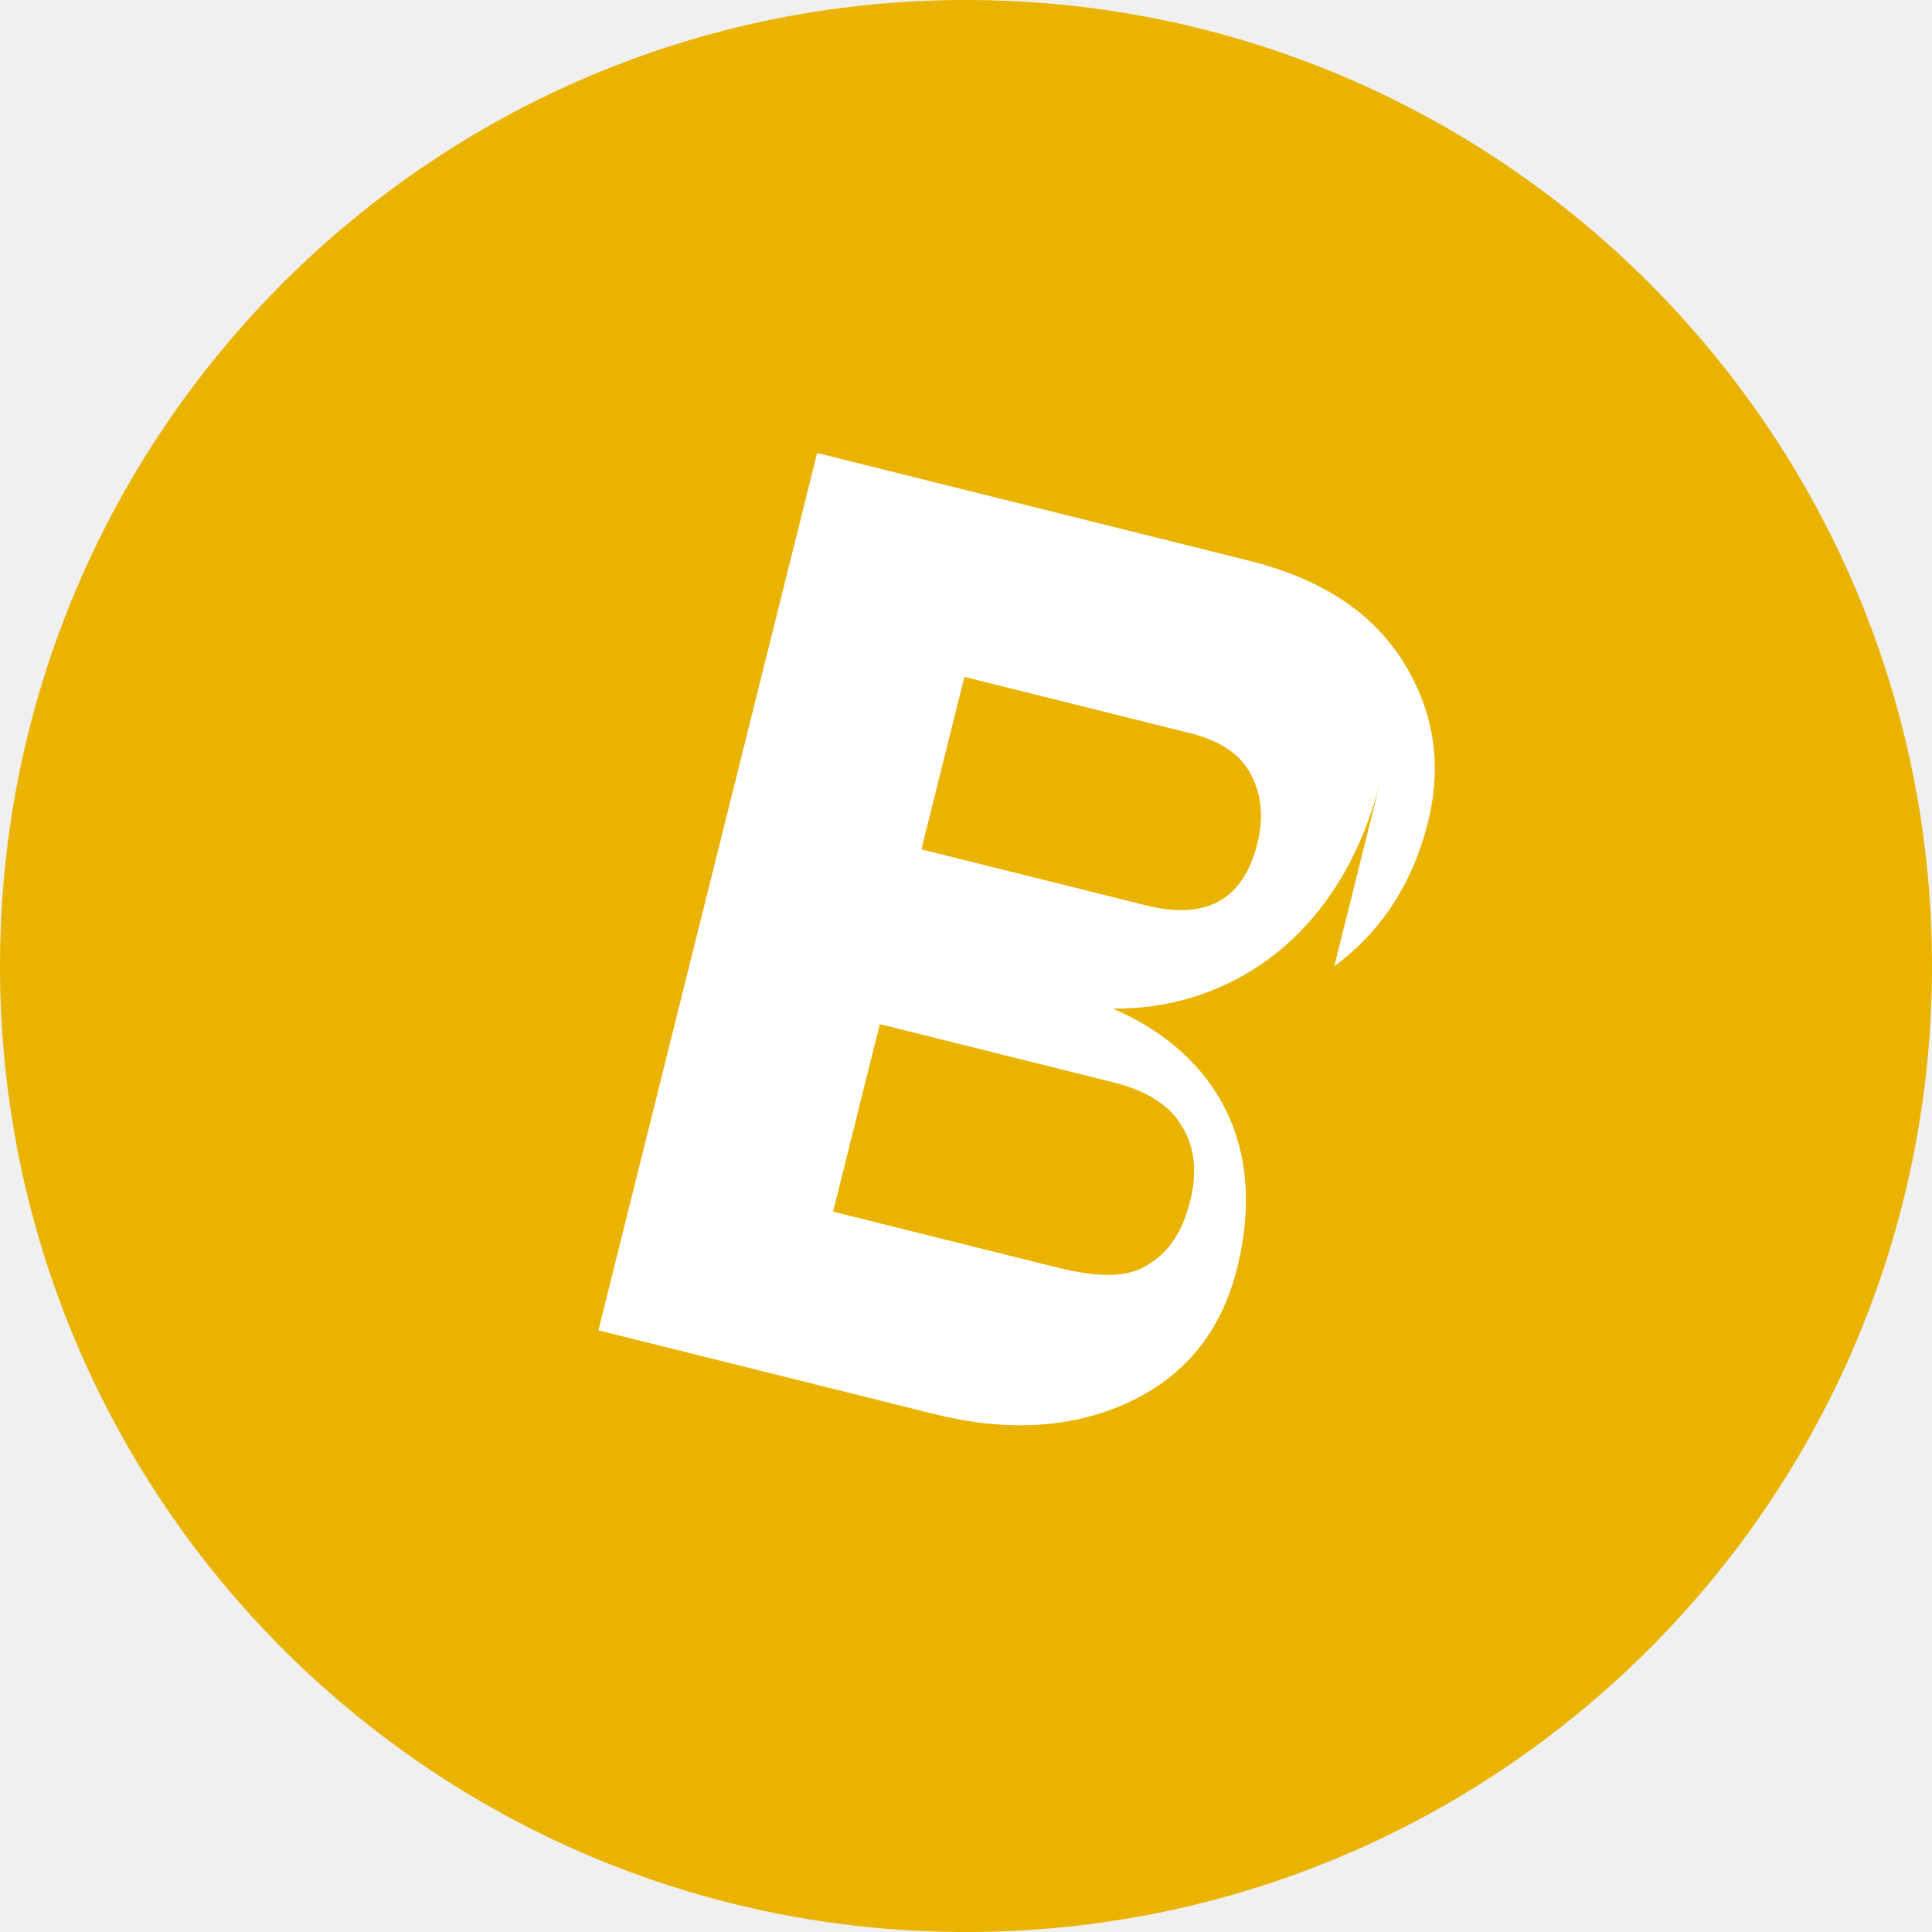
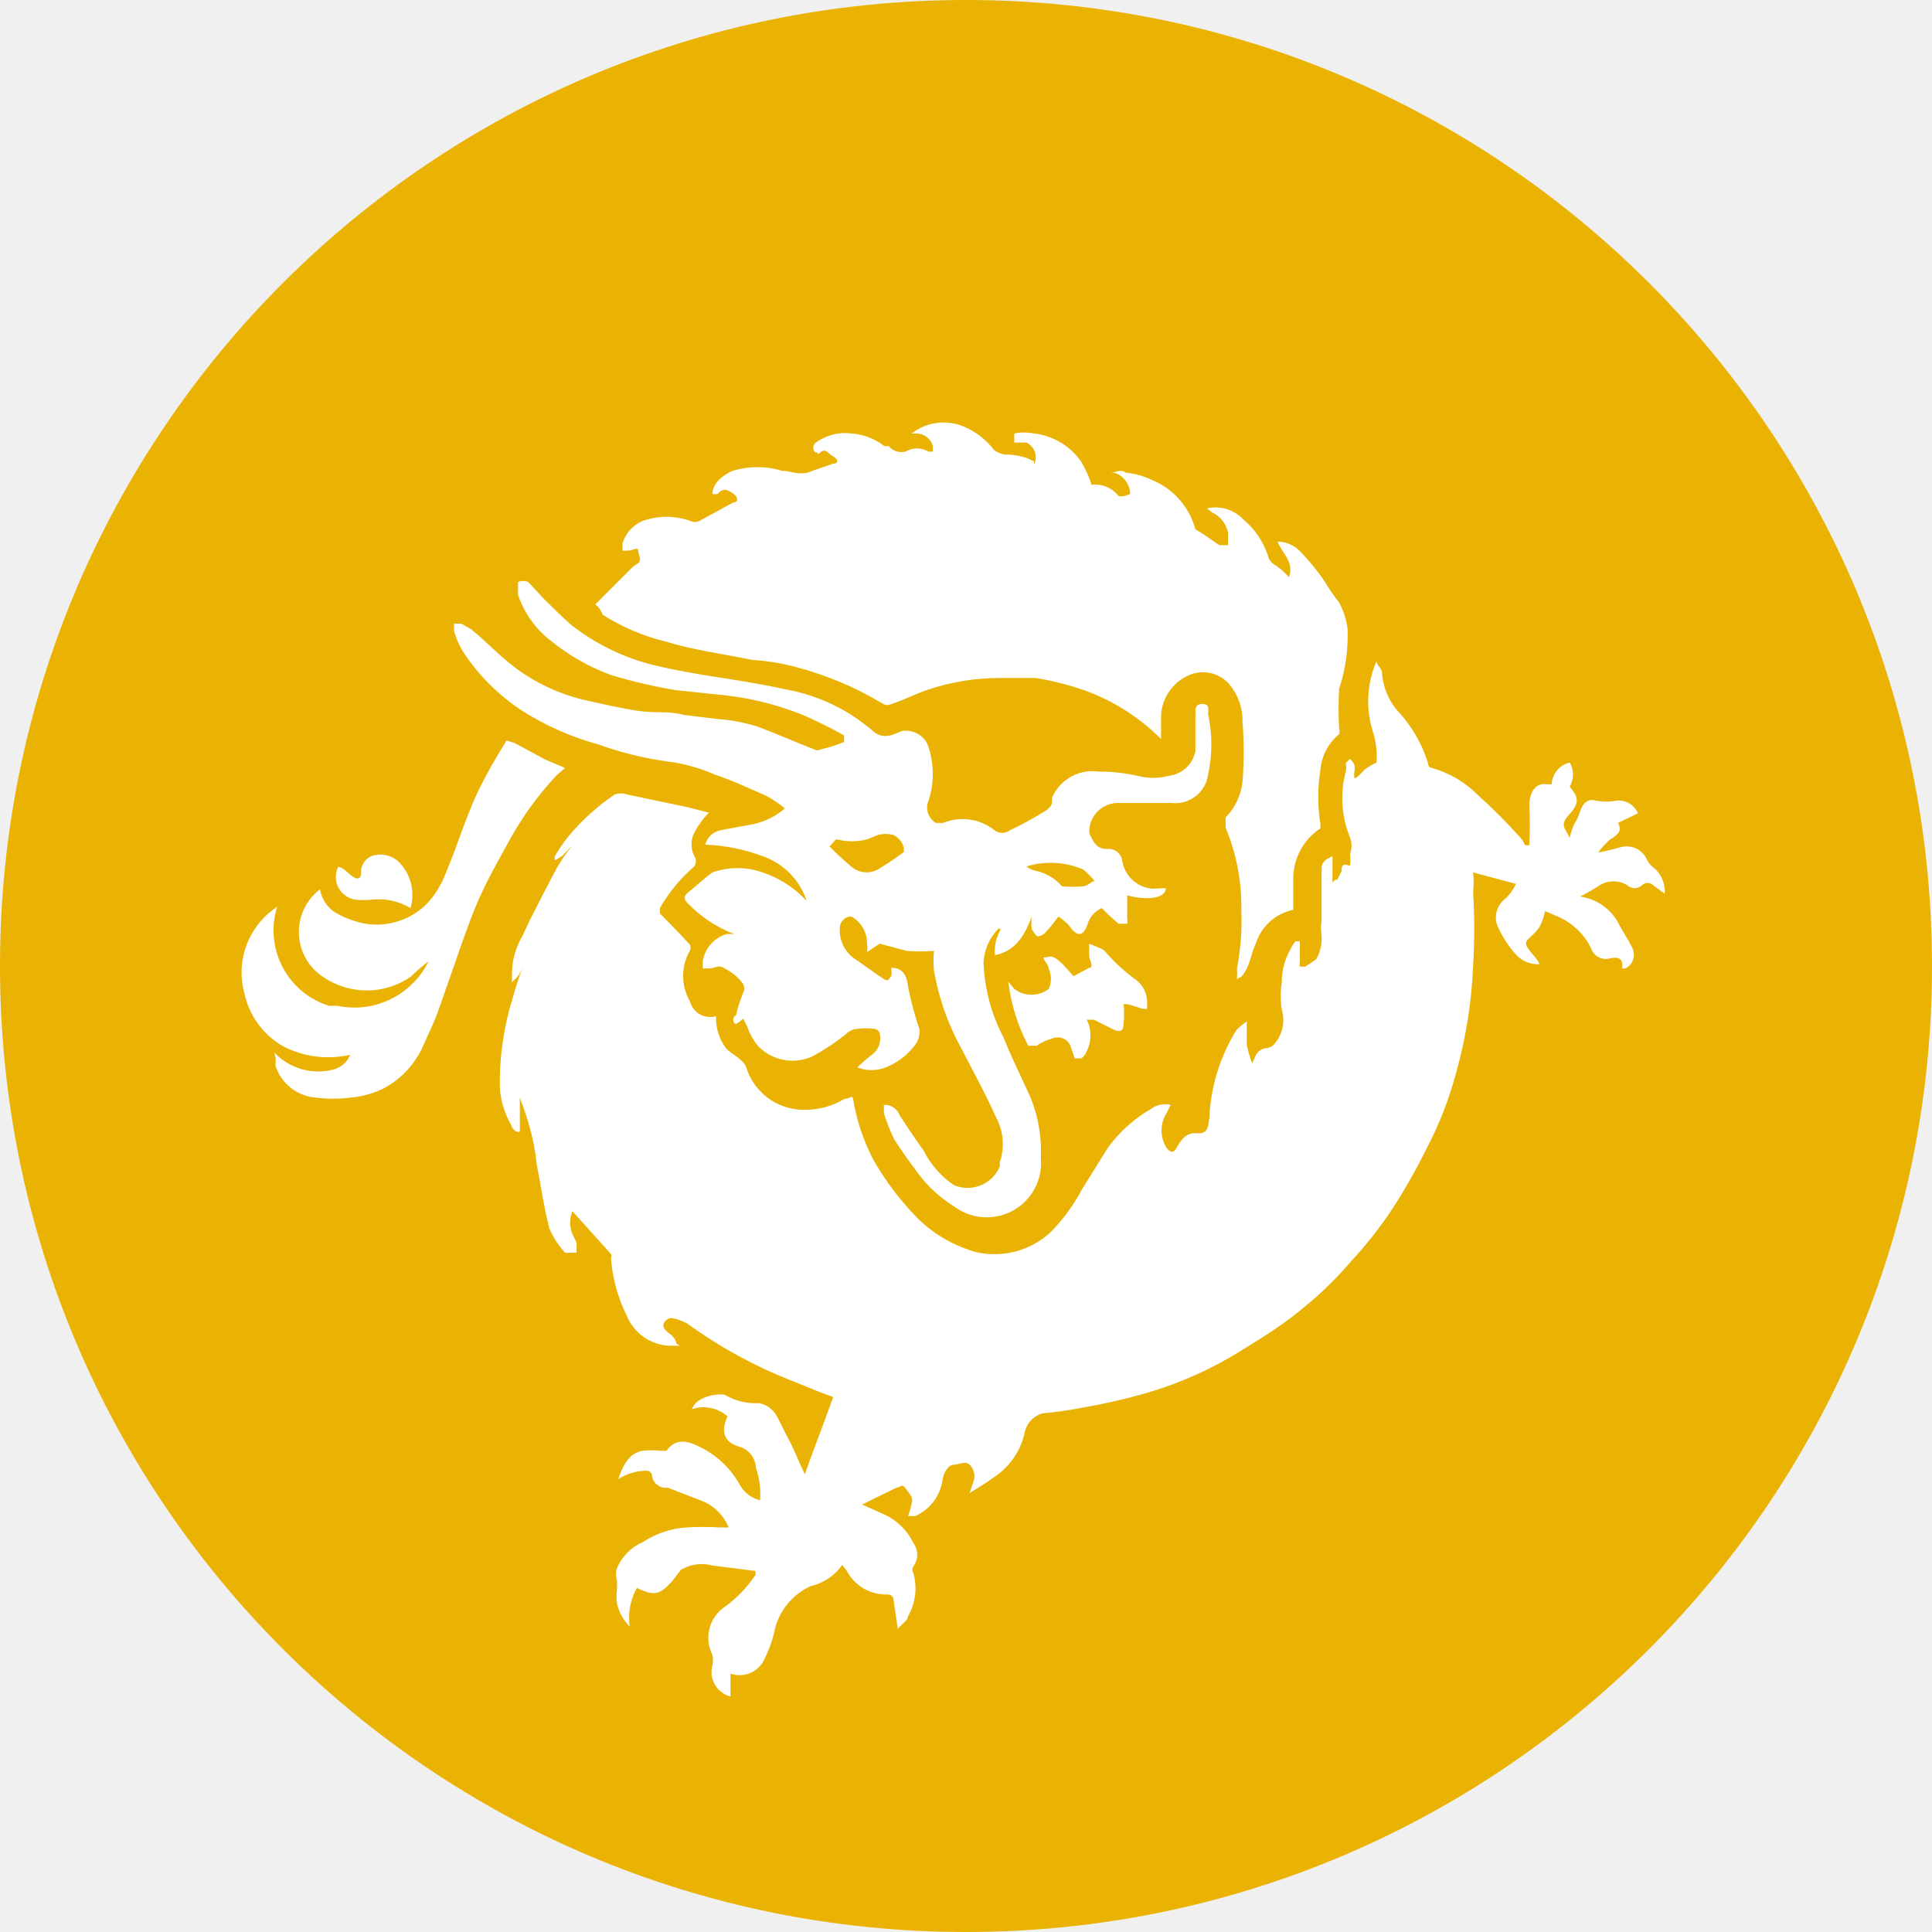
- <svg xmlns="http://www.w3.org/2000/svg" viewBox="0 0 100 100">
-   <circle cx="50" cy="50" r="50" fill="#EAB300" />
-   <path fill="#FFF" d="M68.5 45.4c1.9-2.3 2.9-5.1 2.9-8.4 0-3.1-1.1-5.7-3.3-7.8-2.2-2.1-5.2-3.1-9-3.1h-23v46.8H54c3.9 0 7.1-1 9.6-3 2.5-2 3.8-4.7 3.8-8.1 0-7.3-4.5-10.7-9.5-11.5 5.2-1.2 10.6-5.8 10.6-14.9zm-22.1-9.9h11.9c1.6 0 2.8.4 3.6 1.3.8.9 1.2 2 1.2 3.4 0 3-1.6 4.5-4.8 4.5h-12v-9.2h.1zm12.8 28.5H46.4v-10h12.5c1.8 0 3.2.5 4 1.4.9.9 1.3 2.1 1.3 3.6 0 1.6-.4 2.8-1.3 3.7-.8.9-2.3 1.3-4.5 1.3z" transform="rotate(14 50 50)" />
+ <svg xmlns="http://www.w3.org/2000/svg" width="32" height="32" viewBox="0 0 32 32">
+   <g fill="none">
+     <circle cx="16" cy="16" r="16" fill="#EAB304" />
+     <path d="M22.15 14.57l.07-.14c0-.07 0-.14.14-.09a.56.56 0 000-.19.4.4 0 000-.28 1.71 1.71 0 01-.07-1.09.3.3 0 000-.14l.07-.07a.33.33 0 01.07.09.3.3 0 010 .14v.07c0 .07.12-.07.17-.12a1 1 0 01.2-.12 1.36 1.36 0 00-.07-.54 1.67 1.67 0 01.07-1.14c0 .07.09.12.09.19.017.26.127.505.31.69.203.233.356.505.45.8 0 0 0 .09.07.09.288.083.55.237.76.45.242.218.472.448.69.69a.49.49 0 01.09.14h.07a6.23 6.23 0 000-.66c0-.19.09-.38.28-.35h.09a.39.39 0 01.3-.36.4.4 0 010 .4c.14.17.17.26 0 .45s-.09.21 0 .4a.86.86 0 01.12-.31c.05-.1.07-.26.19-.31a.18.18 0 01.12 0 .9.9 0 00.35 0 .35.35 0 01.35.21l-.33.16c.07.14 0 .19-.14.28a1.53 1.53 0 00-.19.21 3.42 3.42 0 00.38-.09.37.37 0 01.43.21.35.35 0 00.12.14.5.5 0 01.17.33.18.18 0 010 .09l-.19-.14a.13.13 0 00-.18 0 .18.18 0 01-.25 0 .44.44 0 00-.45 0 3.22 3.22 0 01-.33.19.85.85 0 01.63.43c.07.14.17.28.24.43a.25.25 0 01-.12.33h-.05v-.05c0-.12-.07-.14-.19-.12a.26.26 0 01-.33-.17 1.1 1.1 0 00-.55-.52l-.21-.09a.85.85 0 01-.09.26.63.63 0 01-.12.14c-.14.12-.14.14 0 .31.14.17.07.09.12.17a.49.49 0 01-.4-.17 1.77 1.77 0 01-.3-.47.39.39 0 01.14-.45.85.85 0 00.17-.24l-.71-.19a1.6 1.6 0 010 .33c.024.403.024.807 0 1.21a7.7 7.7 0 01-.28 1.77 6 6 0 01-.5 1.28 9.54 9.54 0 01-.61 1.06 6.8 6.8 0 01-.64.8 5.9 5.9 0 01-.78.76c-.31.26-.64.47-1 .69a6.21 6.21 0 01-1.56.71 9.81 9.81 0 01-1.13.26 5.94 5.94 0 01-.64.09.43.43 0 00-.28.28 1.19 1.19 0 01-.52.78c-.12.09-.26.17-.4.26l.07-.21a.27.27 0 00-.07-.26c-.07-.07-.17 0-.26 0s-.17.12-.19.26a.77.77 0 01-.45.59h-.12a1.45 1.45 0 00.07-.26c0-.07-.07-.14-.12-.21-.05-.07-.09 0-.14 0l-.43.21-.14.07.38.17a1 1 0 01.47.47.32.32 0 010 .38.11.11 0 000 .12.93.93 0 01-.09.71c0 .07-.12.14-.17.21l-.07-.48a.09.09 0 00-.09-.09.74.74 0 01-.69-.4l-.07-.09a.87.87 0 01-.52.35 1.07 1.07 0 00-.59.69 2 2 0 01-.17.5.45.45 0 01-.57.26v.38a.42.42 0 01-.3-.52.4.4 0 000-.17.62.62 0 01.21-.8 2.07 2.07 0 00.5-.52.12.12 0 000-.07l-.71-.09a.67.67 0 00-.52.07l-.14.18c-.21.24-.31.26-.59.12a1 1 0 00-.12.64.75.75 0 01-.21-.38.79.79 0 010-.24v-.14a.33.33 0 010-.21.83.83 0 01.43-.43 1.49 1.49 0 01.71-.24c.19-.012.38-.012.57 0h.14a.8.8 0 00-.47-.45l-.54-.21a.23.23 0 01-.26-.19.09.09 0 00-.09-.09.85.85 0 00-.47.14c.07-.21.17-.43.4-.47a1.34 1.34 0 01.31 0h.09c.14-.21.35-.17.54-.07.277.132.507.344.66.61a.54.54 0 00.35.28 1.36 1.36 0 00-.07-.54.38.38 0 00-.28-.35c-.24-.07-.31-.24-.19-.5a.6.6 0 00-.59-.12c.07-.19.35-.26.54-.24a1 1 0 00.57.14.43.43 0 01.31.24l.14.28c.12.21.21.45.31.66.14-.4.31-.83.47-1.28l-.24-.09-.69-.28a7.8 7.8 0 01-1.49-.85.85.85 0 00-.26-.09c-.07 0-.17.09-.12.17.05.08.12.09.17.17.05.08 0 .07.09.12h-.12a.8.8 0 01-.76-.5 2.56 2.56 0 01-.26-.95.09.09 0 000-.07l-.64-.71a.52.52 0 000 .38l.07.14v.17h-.19a1.46 1.46 0 01-.26-.4c-.09-.35-.14-.71-.21-1.06a3.59 3.59 0 00-.09-.52 5.32 5.32 0 00-.19-.59v.55c0 .05-.12 0-.14-.09a1.43 1.43 0 01-.19-.61 4.63 4.63 0 01.21-1.49 4.41 4.41 0 01.17-.52.71.71 0 01-.09.16l-.09.09v-.12a1.23 1.23 0 01.17-.64c.17-.38.38-.76.57-1.13a3.61 3.61 0 01.26-.38l-.17.18-.12.07v-.07a3.46 3.46 0 01.21-.31 3.72 3.72 0 01.78-.71.32.32 0 01.21 0l1 .21.35.09a1.44 1.44 0 00-.24.33.43.43 0 000 .39.15.15 0 010 .17 2.66 2.66 0 00-.57.69v.09s.33.33.5.52c.01.03.01.06 0 .09a.84.84 0 000 .85.34.34 0 00.43.24.83.83 0 00.17.54c.07.07.17.12.24.19a.24.24 0 01.09.12 1 1 0 00.8.69c.288.04.58-.02.83-.17.09 0 .12-.07.14 0 .056.349.168.686.33 1 .207.366.463.702.76 1 .267.255.594.44.95.54.44.099.9-.025 1.23-.33a3 3 0 00.52-.71l.43-.69a2.3 2.3 0 01.71-.64.39.39 0 01.33-.07l-.07.14a.54.54 0 000 .57c.07.09.12.09.17 0 .05-.09.14-.26.33-.24.19.02.19-.12.21-.24a3 3 0 01.45-1.47 1 1 0 01.17-.14v.38c.019.106.05.21.09.31l.06-.13a.21.21 0 01.19-.12.2.2 0 00.12-.07.61.61 0 00.12-.57 1.43 1.43 0 010-.45 1.1 1.1 0 01.14-.54.49.49 0 01.09-.14h.07v.33a.18.18 0 000 .09h.09l.18-.12a.72.72 0 00.09-.4.7.7 0 010-.24v-.82c0-.11 0-.12.07-.19l.11-.06v.44a.09.09 0 01.08-.05zM9.86 10.01l.59-.59a.41.41 0 01.12-.09c.07-.07 0-.14 0-.21 0-.07-.09 0-.17 0h-.09V9a.59.59 0 01.33-.37 1.18 1.18 0 01.8 0 .16.16 0 00.14 0l.57-.31c.09 0 .07-.09 0-.14-.07-.05-.17-.12-.26 0a.18.18 0 01-.09 0c0-.17.17-.31.33-.38.27-.083.56-.083.83 0H13c.07 0 .28.09.45 0l.35-.12c.09 0 .09-.07 0-.12-.09-.05-.12-.14-.21-.07s0 0-.09 0a.11.11 0 010-.15.83.83 0 01.61-.16 1 1 0 01.54.21h.07a.28.28 0 00.28.09.37.37 0 01.38 0h.07v-.09a.28.28 0 00-.28-.21h-.07a.86.86 0 01.85-.12c.206.084.386.222.52.4a.57.57 0 00.17.07 1 1 0 01.4.07c.12.07.07 0 .09.09a.27.27 0 00-.13-.36h-.2v-.15a.86.86 0 01.33 0c.316.037.6.208.78.47.07.12.128.247.17.38a.49.49 0 01.45.19h.07a.52.52 0 00.12-.04.38.38 0 00-.26-.35h-.07c.09 0 .17-.07.26 0 .15.014.295.055.43.12.356.145.622.449.72.82.17.09.28.19.4.26h.14v-.21a.47.47 0 00-.26-.33l-.09-.07a.64.64 0 01.61.19c.185.156.323.36.4.59a.24.24 0 00.14.17c.076.057.146.12.21.19.09-.26-.12-.4-.19-.59a.54.54 0 01.4.19c.14.146.266.303.38.47.072.122.152.239.24.35.072.134.119.28.14.43a2.81 2.81 0 01-.14 1 6 6 0 000 .66c.01.03.01.06 0 .09a.86.86 0 00-.31.59 2.86 2.86 0 000 .9v.07a1 1 0 00-.45.83v.52a.82.82 0 00-.62.56c-.07.14-.09.31-.17.45-.08.14-.09.09-.14.14v-.19a4.15 4.15 0 00.07-.95 3.37 3.37 0 00-.26-1.37v-.17a1 1 0 00.28-.59 6.65 6.65 0 000-1 .93.93 0 00-.24-.64.58.58 0 00-.64-.13.77.77 0 00-.47.71v.35a3.44 3.44 0 00-1.25-.8 4.72 4.72 0 00-.83-.21h-.61a3.72 3.72 0 00-1.16.19c-.21.07-.4.17-.61.24a.15.15 0 01-.14 0 5.52 5.52 0 00-1.44-.61 3.65 3.65 0 00-.73-.12c-.5-.1-1-.17-1.42-.3a3.46 3.46 0 01-1.06-.45.36.36 0 00-.12-.17zm9.45 4.7c0 .17-.31.21-.64.12v.35a.48.48 0 010 .12h-.14a2.83 2.83 0 01-.28-.26.42.42 0 00-.24.28c-.07.19-.17.21-.31 0a1.06 1.06 0 00-.17-.14 2.51 2.51 0 01-.21.26.2.2 0 01-.14.07.5.5 0 01-.09-.12.72.72 0 010-.21c-.12.31-.26.57-.61.64a.7.7 0 01.07-.38c.07-.12 0 0 0-.07a.85.85 0 00-.26.57c.016.433.128.857.33 1.24.14.35.31.69.45 1 .128.317.186.658.17 1a.9.9 0 01-1.44.8 2.16 2.16 0 01-.59-.54c-.14-.19-.28-.38-.4-.57a3.16 3.16 0 01-.17-.43v-.14a.26.26 0 01.26.17c.05.08.26.4.4.59.115.23.288.426.5.57a.58.58 0 00.76-.31v-.07a.94.94 0 00-.07-.76c-.17-.38-.38-.76-.57-1.13a4.11 4.11 0 01-.45-1.28 1.54 1.54 0 010-.33c-.15.012-.3.012-.45 0l-.45-.12-.21.14a.35.35 0 000-.14.5.5 0 00-.26-.45.19.19 0 00-.19.19.57.57 0 00.26.52l.4.28c.14.09.12.09.19 0a.34.34 0 000-.14c.19 0 .26.12.28.31.046.24.11.478.19.71a.38.38 0 01-.09.28 1.14 1.14 0 01-.47.35.65.65 0 01-.47 0 2.5 2.5 0 01.28-.24.35.35 0 00.09-.33.11.11 0 00-.09-.07 1.14 1.14 0 00-.28 0 .29.29 0 00-.19.09 4 4 0 01-.52.35.79.79 0 01-.92-.14.93.93 0 01-.19-.33l-.07-.14a.5.5 0 01-.12.09c-.05 0-.07-.12 0-.14.029-.13.07-.257.12-.38a.15.15 0 000-.14.82.82 0 00-.31-.26c-.09-.07-.17 0-.24 0h-.12a1 1 0 000-.12.56.56 0 01.4-.45h.12a2.11 2.11 0 01-.76-.5c-.07-.07-.09-.12 0-.19s.26-.23.4-.33a1.24 1.24 0 01.83 0c.247.082.473.218.66.4l.07.07a1.17 1.17 0 00-.73-.74 3.06 3.06 0 00-.95-.19.33.33 0 01.26-.24l.54-.1a1.2 1.2 0 00.52-.26 2 2 0 00-.31-.21c-.28-.12-.57-.26-.85-.35a2.83 2.83 0 00-.8-.22 5.6 5.6 0 01-1.13-.28 4.63 4.63 0 01-1.25-.55c-.4-.26-.74-.6-1-1a1.4 1.4 0 01-.14-.33v-.12h.12l.16.09c.26.21.5.47.76.66a3.15 3.15 0 001.06.5c.31.07.61.14.92.19.31.05.52 0 .78.07l.57.07c.217.015.432.055.64.12.33.12.64.26.95.38a.11.11 0 00.12 0c.13-.029.257-.07.38-.12v-.11a7.77 7.77 0 00-.71-.35 5 5 0 00-1.42-.33l-.66-.07a8.39 8.39 0 01-1.07-.25 3.42 3.42 0 01-1-.57 1.6 1.6 0 01-.54-.76v-.21a.22.22 0 01.17 0l.26.28c.14.14.28.28.45.43.396.31.852.535 1.34.66.28.07.57.12.85.17.45.07.92.14 1.37.24a3 3 0 011.44.69c.17.14.31.07.47 0a.4.4 0 01.43.21c.12.323.12.677 0 1a.3.3 0 00.14.31h.12a.85.85 0 01.85.12.21.21 0 00.26 0 5.33 5.33 0 00.57-.31c.19-.12.09-.17.14-.26a.73.73 0 01.76-.4c.215 0 .43.023.64.07a1 1 0 00.52 0 .51.51 0 00.44-.41v-.64c0-.07 0-.14.12-.14s.09.09.09.17c.072.33.072.67 0 1a.55.55 0 01-.61.47h-.85a.48.48 0 00-.5.38.3.3 0 000 .14c.07.14.12.26.33.24.112.01.2.098.21.21a.55.55 0 00.5.45l.22-.01zm-5.57-.69c.12.123.247.24.38.35a.39.39 0 00.47 0 3.61 3.61 0 00.38-.26v-.07a.32.32 0 00-.17-.21.51.51 0 00-.26 0l-.17.07a1 1 0 01-.52 0l-.11.12zm3.26.33a.35.35 0 00.14.07.79.79 0 01.45.26c.116.011.234.011.35 0 .07 0 .12-.07.19-.09a1.43 1.43 0 00-.19-.19 1.39 1.39 0 00-.94-.05zM4.54 17.43a1 1 0 001 .28.4.4 0 00.26-.24 1.62 1.62 0 01-1.11-.14 1.33 1.33 0 01-.64-.87 1.3 1.3 0 01.54-1.44 1.31 1.31 0 00.86 1.64h.14a1.37 1.37 0 001.51-.74 3.54 3.54 0 00-.3.26c-.437.3-1.013.3-1.45 0a.89.89 0 01-.05-1.45.56.56 0 00.28.4 1.6 1.6 0 00.47.17 1.18 1.18 0 001-.31 1.5 1.5 0 00.33-.52c.19-.45.33-.92.54-1.37a8.79 8.79 0 01.45-.8c0-.07.09 0 .14 0l.52.28.33.14-.14.12a5.32 5.32 0 00-.8 1.11c-.17.31-.33.59-.47.9-.14.31-.28.71-.4 1.06l-.28.8c-.07.21-.17.4-.26.61a1.48 1.48 0 01-.66.71 1.54 1.54 0 01-.55.15 2.28 2.28 0 01-.57 0 .76.76 0 01-.67-.54.37.37 0 00-.02-.21zm14.07-.8c.012.11.012.22 0 .33 0 .14-.09.14-.21.07l-.28-.14H18a.58.58 0 010 .52.24.24 0 01-.09.12h-.11l-.07-.21a.23.23 0 00-.3-.12.87.87 0 00-.26.12h-.14a3.11 3.11 0 01-.33-1.06l.1.12a.47.47 0 00.57 0 .39.39 0 000-.33c0-.07-.07-.12-.09-.19.14 0 .14-.12.5.31l.26-.14c.09 0 0-.14 0-.19v-.21l.17.07a.24.24 0 01.12.09 3 3 0 00.5.45.47.47 0 01.17.38v.09h-.07c-.25-.08-.25-.08-.32-.08zM6.8 15.04a1.05 1.05 0 00-.64-.14 1.14 1.14 0 01-.28 0 .38.38 0 01-.28-.54c.09 0 .17.12.26.17.09.05.12 0 .12-.07a.29.29 0 01.17-.28.45.45 0 01.45.09c.202.2.28.496.2.77z" fill="#FFF" />
+   </g>
</svg>
